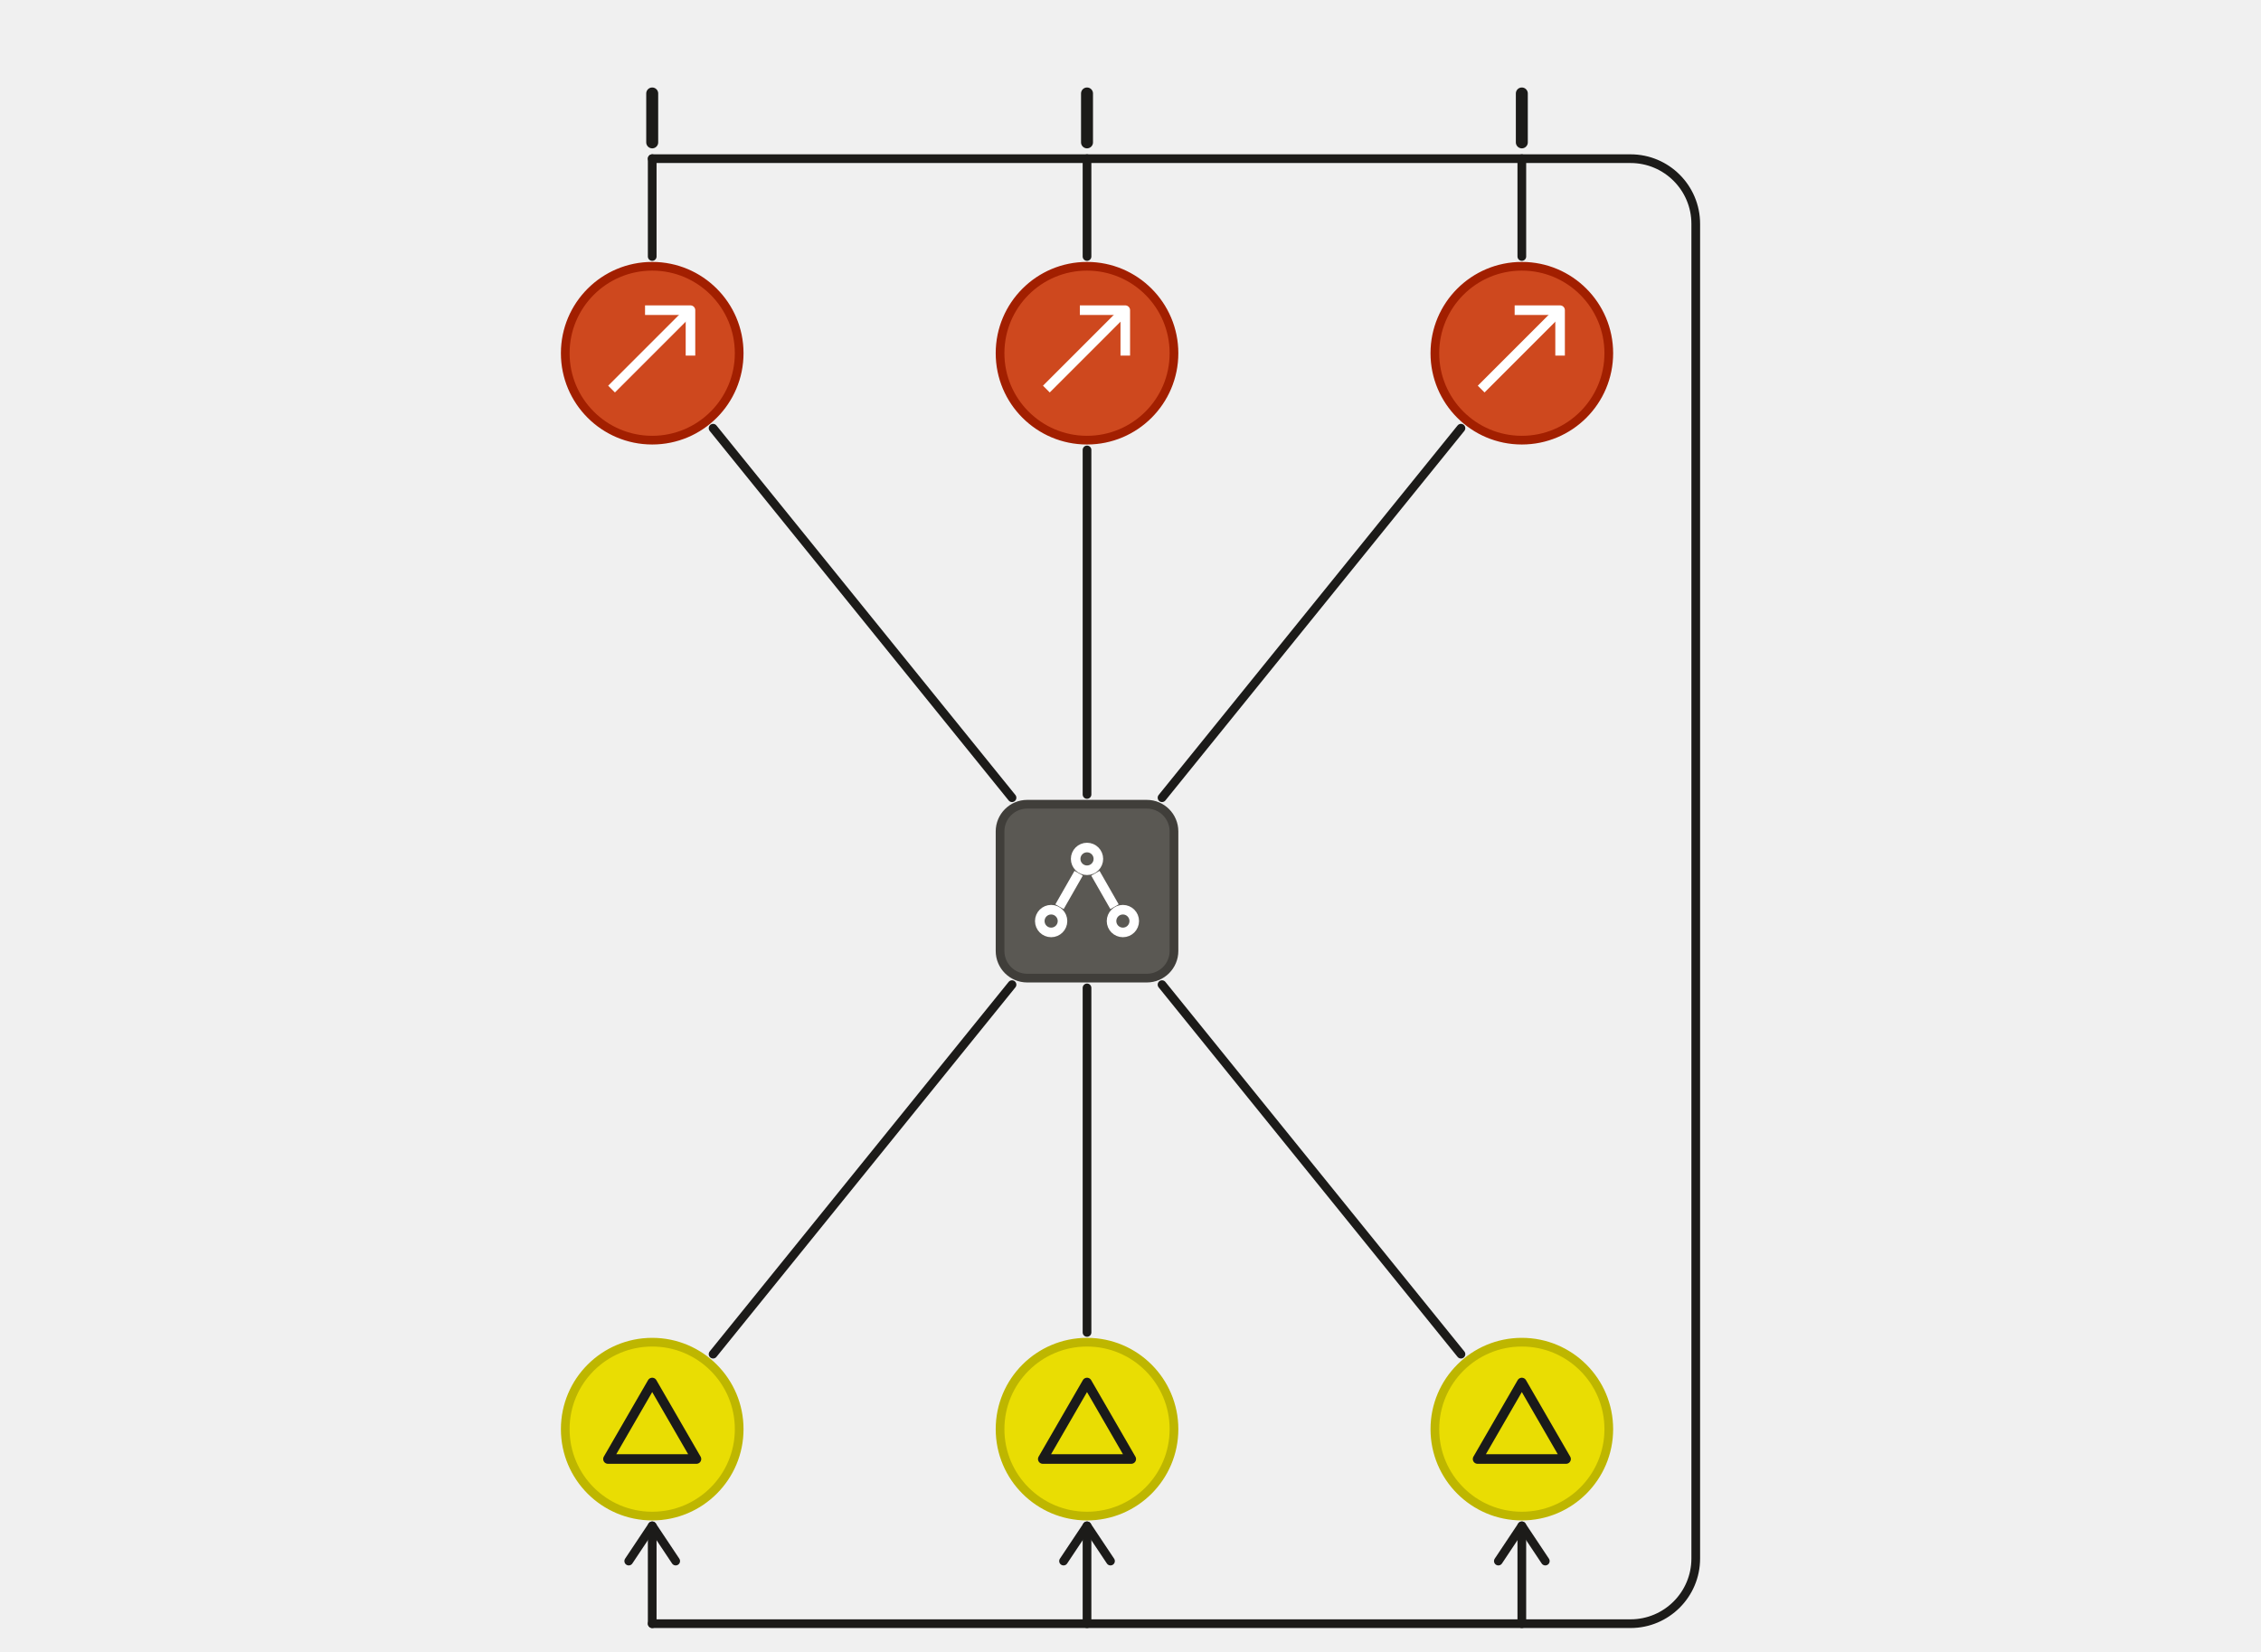
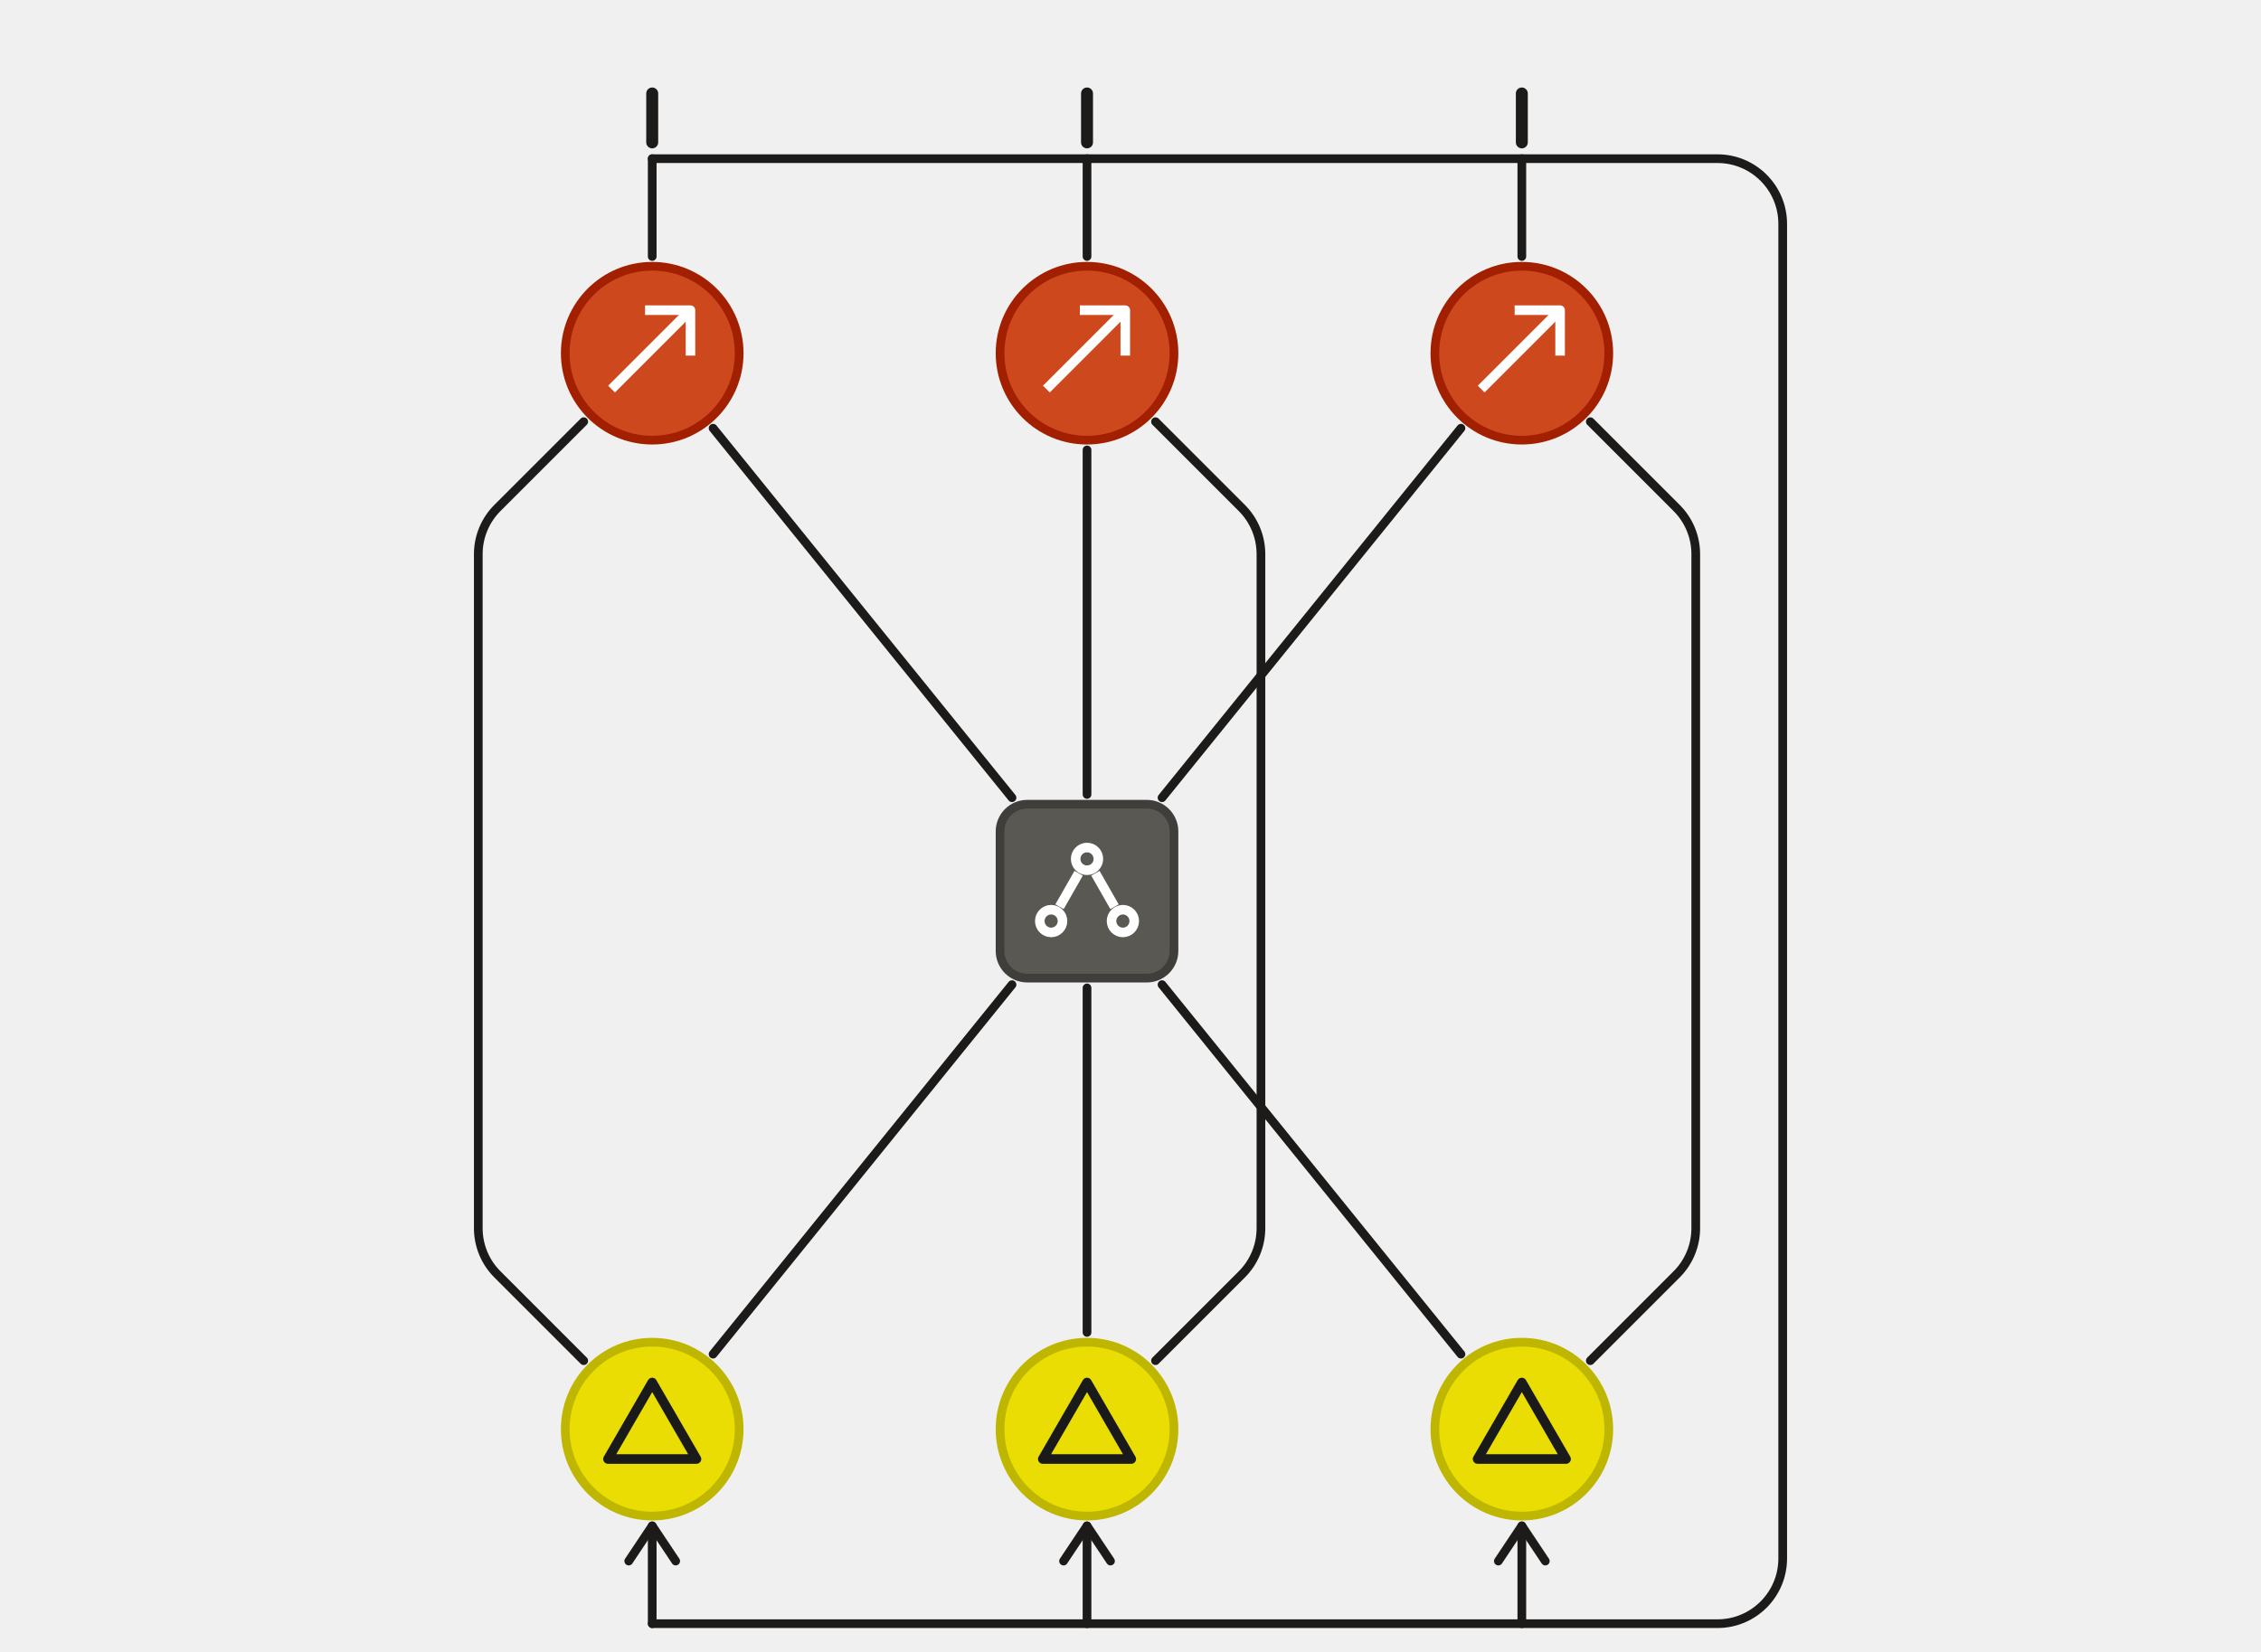
<svg xmlns="http://www.w3.org/2000/svg" viewBox="0 0 208 152" width="416" height="304" role="img">
  <defs>
    <marker id="arr-flow_matching" viewBox="0 0 10 10" refX="8" refY="5" markerUnits="userSpaceOnUse" markerWidth="5.4" markerHeight="5.4" orient="auto-start-reverse">
      <path d="M2 1L8 5L2 9" fill="none" stroke="#1C1B19" stroke-width="1.481" stroke-linecap="round" stroke-linejoin="round" />
    </marker>
  </defs>
  <g fill="none" stroke="#1C1B19" stroke-width="0.8" stroke-linecap="round" stroke-linejoin="round">
    <line x1="65.6" y1="124.6" x2="93.1" y2="90.6" />
    <line x1="100" y1="122.6" x2="100" y2="90.9" />
    <line x1="134.4" y1="124.6" x2="106.9" y2="90.6" />
    <line x1="93.1" y1="73.4" x2="65.6" y2="39.4" />
    <line x1="100" y1="73.1" x2="100" y2="41.4" />
    <line x1="106.9" y1="73.4" x2="134.4" y2="39.4" />
  </g>
  <g fill="none" stroke="#1C1B19" stroke-width="0.8" stroke-linecap="round" stroke-linejoin="round">
-     <path d="M60,14.6 L150,14.6 A6,6 0 0 1 156,20.6 L156,143.4 A6,6 0 0 1 150,149.4 L60,149.4" />
+     <path d="M53.7,125.2 L45.8,117.3 A6,6 0 0 1 44,113 L44,51 A6,6 0 0 1 45.8,46.7 L53.7,38.8" />
+     <path d="M106.3,125.2 L114.2,117.3 A6,6 0 0 0 116,113 L116,51 A6,6 0 0 0 114.2,46.7 L106.3,38.8" />
+     <path d="M146.3,125.2 L154.2,117.3 A6,6 0 0 0 156,113 L156,51 A6,6 0 0 0 154.2,46.7 L146.3,38.8" />
+   </g>
+   <g fill="none" stroke="#1C1B19" stroke-width="0.8" stroke-linecap="round" stroke-linejoin="round">
+     <path d="M60,14.6 L158,14.6 A6,6 0 0 1 164,20.6 L164,143.4 A6,6 0 0 1 158,149.4 L60,149.4" />
    <line x1="60" y1="23.6" x2="60" y2="14.6" />
    <line x1="100" y1="23.6" x2="100" y2="14.6" />
    <line x1="140" y1="23.6" x2="140" y2="14.6" />
    <line x1="60" y1="149.4" x2="60" y2="140.4" marker-end="url(#arr-flow_matching)" />
    <line x1="100" y1="149.4" x2="100" y2="140.4" marker-end="url(#arr-flow_matching)" />
    <line x1="140" y1="149.4" x2="140" y2="140.4" marker-end="url(#arr-flow_matching)" />
  </g>
  <circle cx="60" cy="131.5" r="8" fill="#E9DD03" stroke="#BEB600" stroke-width="0.8" />
  <g fill="none" stroke="#1A1A1A" stroke-width="0.8" stroke-linejoin="round" transform="translate(60 131.5) scale(1.1) translate(-60 -131.5)">
    <polygon points="60,127.6 63.7,134 56.3,134" />
  </g>
  <circle cx="100" cy="131.5" r="8" fill="#E9DD03" stroke="#BEB600" stroke-width="0.8" />
  <g fill="none" stroke="#1A1A1A" stroke-width="0.8" stroke-linejoin="round" transform="translate(100 131.5) scale(1.1) translate(-100 -131.5)">
    <polygon points="100,127.6 103.7,134 96.3,134" />
  </g>
  <circle cx="140" cy="131.5" r="8" fill="#E9DD03" stroke="#BEB600" stroke-width="0.8" />
  <g fill="none" stroke="#1A1A1A" stroke-width="0.8" stroke-linejoin="round" transform="translate(140 131.5) scale(1.1) translate(-140 -131.5)">
    <polygon points="140,127.6 143.7,134 136.3,134" />
  </g>
  <rect x="92" y="74" width="16" height="16" rx="2.5" fill="#5A5853" stroke="#403E3A" stroke-width="0.8" />
  <g fill="none" stroke="#FFFFFF" stroke-width="0.8" stroke-linejoin="round" transform="translate(100 82) scale(1.1) translate(-100 -82)">
    <path d="M97.7,83.3 L99.3,80.5" />
    <path d="M102.3,83.3 L100.7,80.5" />
    <circle cx="100" cy="79.3" r="0.95" />
    <circle cx="97" cy="84.5" r="0.95" />
    <circle cx="103" cy="84.5" r="0.95" />
  </g>
  <circle cx="60" cy="32.5" r="8" fill="#CE481E" stroke="#A21F00" stroke-width="0.8" />
  <g fill="none" stroke="#FFFFFF" stroke-width="0.8" stroke-linejoin="round" transform="translate(60 32.5) scale(1.1) translate(-60 -32.5)">
    <path d="M56.6,35.5 L63,29.1" />
    <path d="M59.4,28.9 L63.2,28.9 L63.2,32.7" />
  </g>
  <circle cx="100" cy="32.5" r="8" fill="#CE481E" stroke="#A21F00" stroke-width="0.8" />
  <g fill="none" stroke="#FFFFFF" stroke-width="0.8" stroke-linejoin="round" transform="translate(100 32.5) scale(1.1) translate(-100 -32.5)">
    <path d="M96.6,35.5 L103,29.1" />
    <path d="M99.4,28.9 L103.2,28.9 L103.2,32.7" />
  </g>
  <circle cx="140" cy="32.5" r="8" fill="#CE481E" stroke="#A21F00" stroke-width="0.8" />
  <g fill="none" stroke="#FFFFFF" stroke-width="0.8" stroke-linejoin="round" transform="translate(140 32.5) scale(1.1) translate(-140 -32.5)">
    <path d="M136.6,35.5 L143,29.1" />
    <path d="M139.4,28.9 L143.2,28.9 L143.2,32.7" />
  </g>
  <line x1="60" y1="13.1" x2="60" y2="8.6" stroke="#1C1B19" stroke-width="1.1" stroke-linecap="round" />
  <line x1="100" y1="13.1" x2="100" y2="8.6" stroke="#1C1B19" stroke-width="1.1" stroke-linecap="round" />
  <line x1="140" y1="13.1" x2="140" y2="8.6" stroke="#1C1B19" stroke-width="1.1" stroke-linecap="round" />
</svg>
